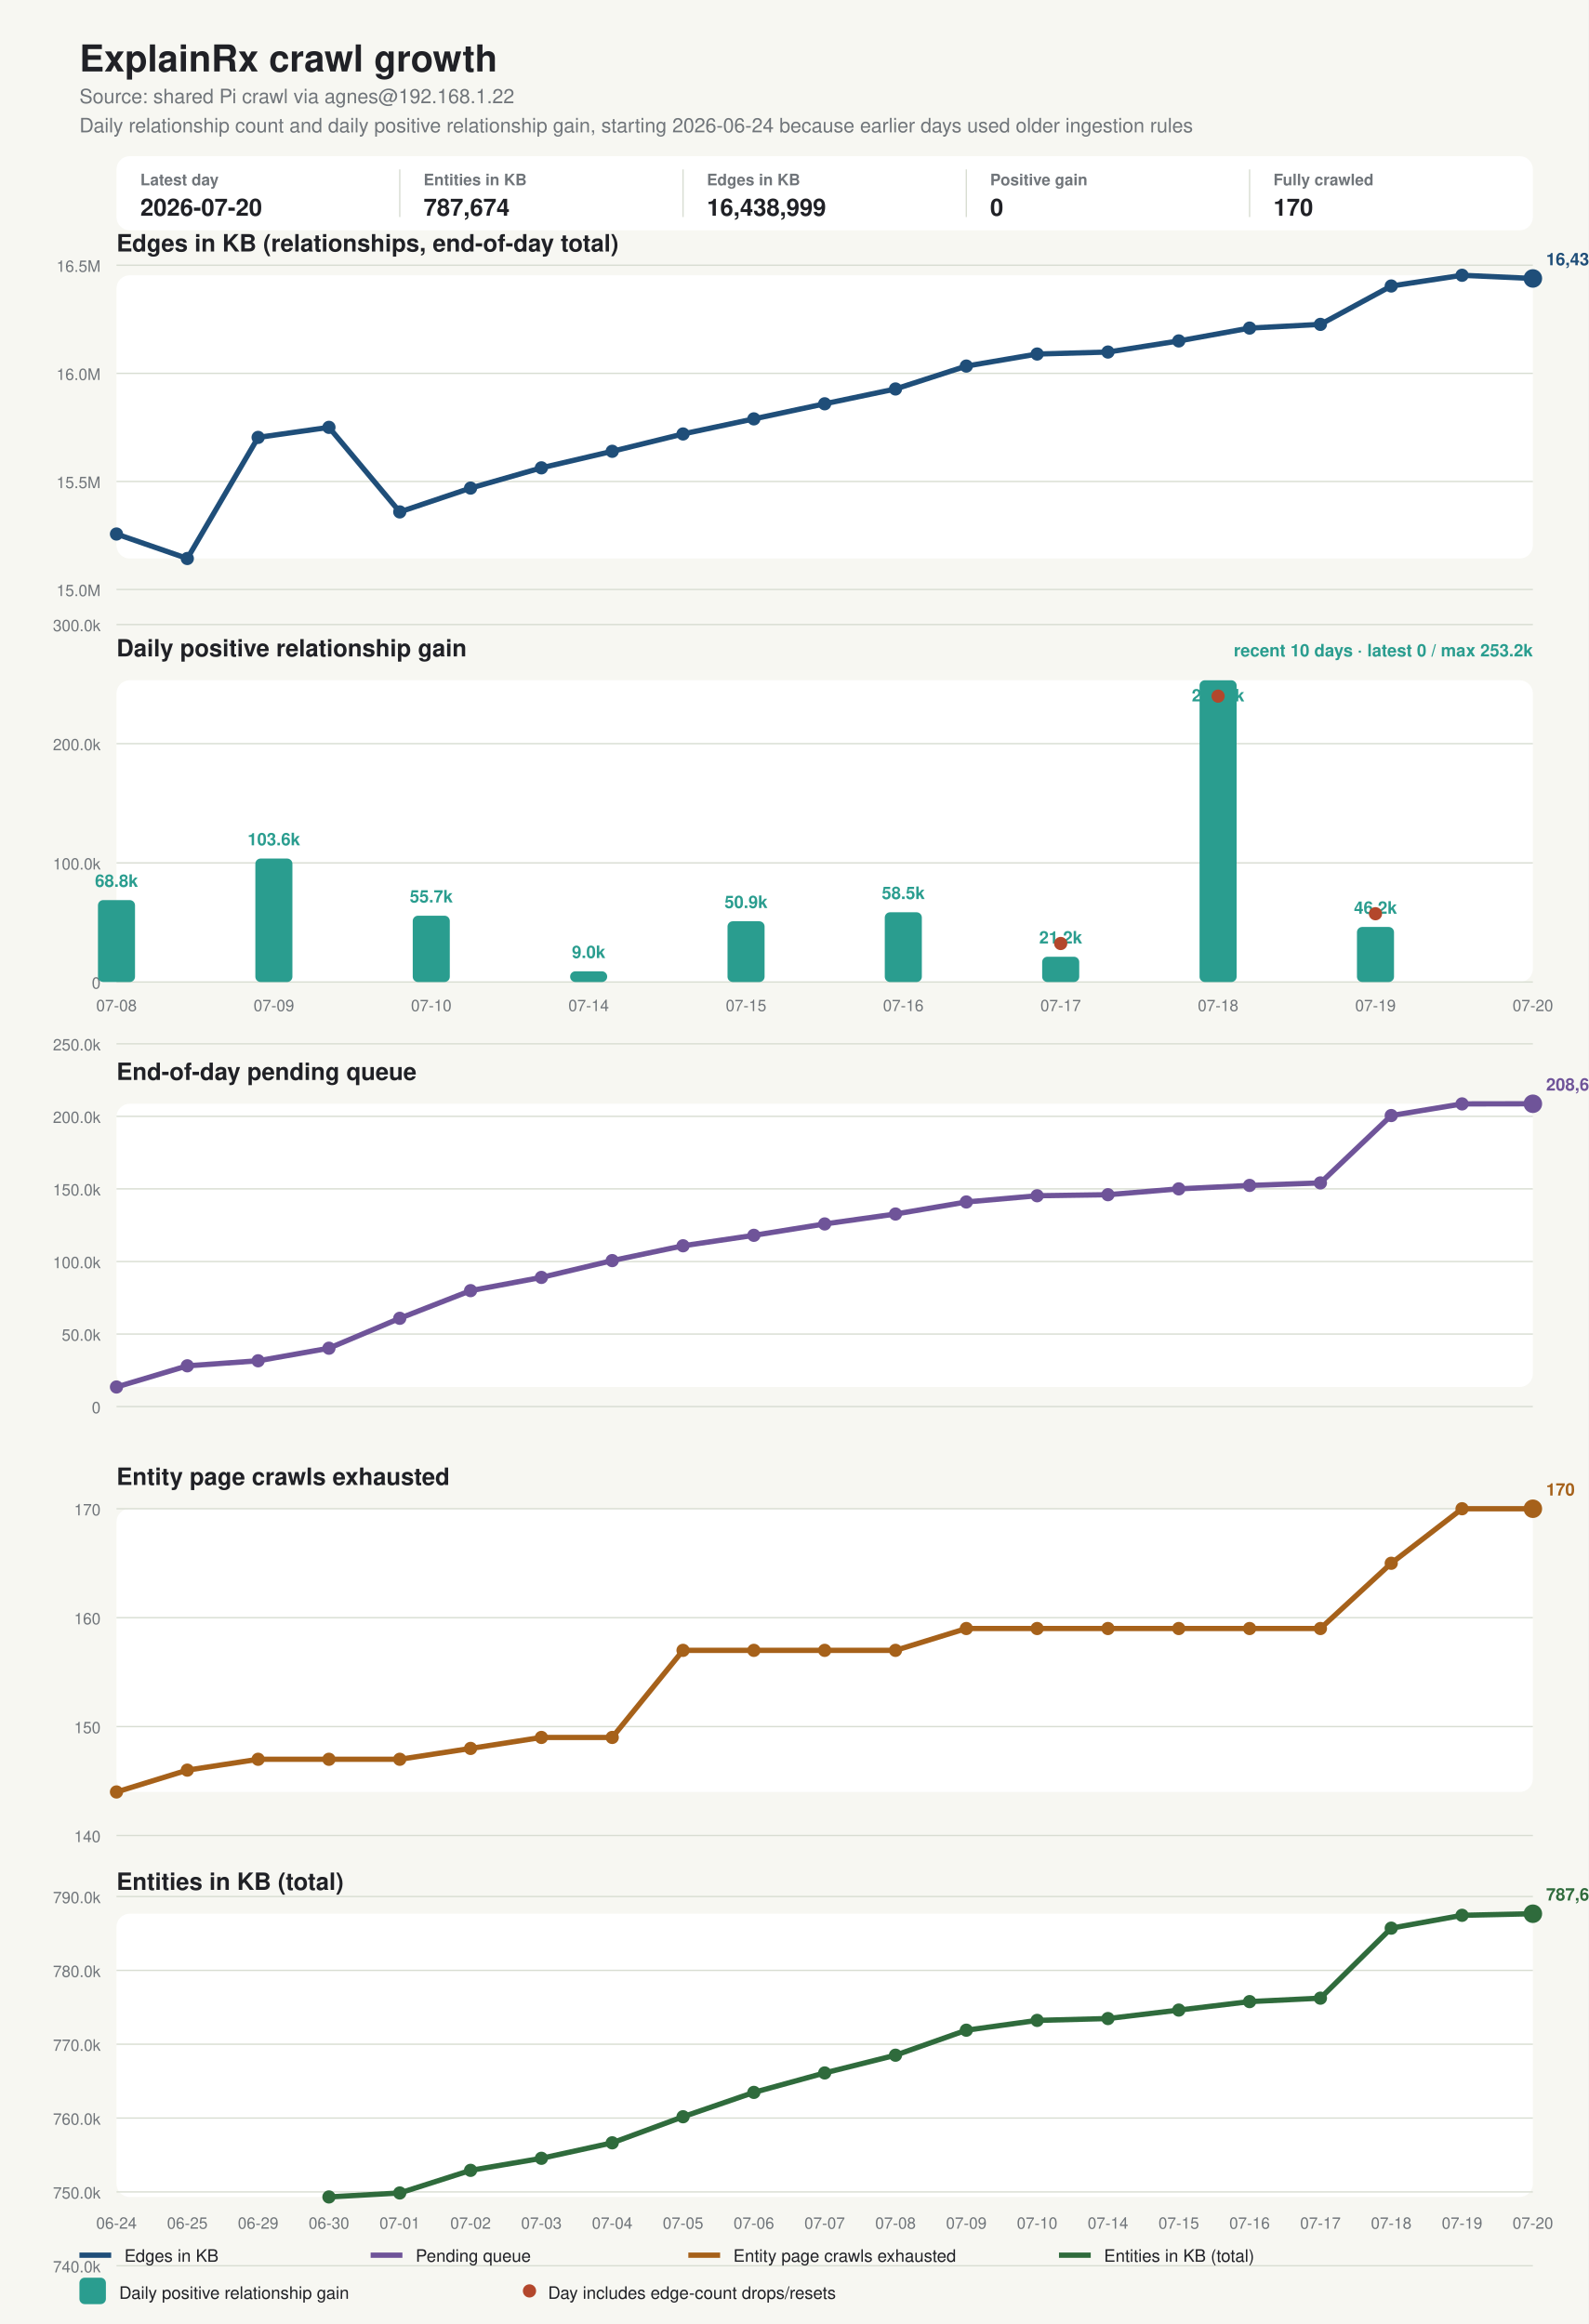
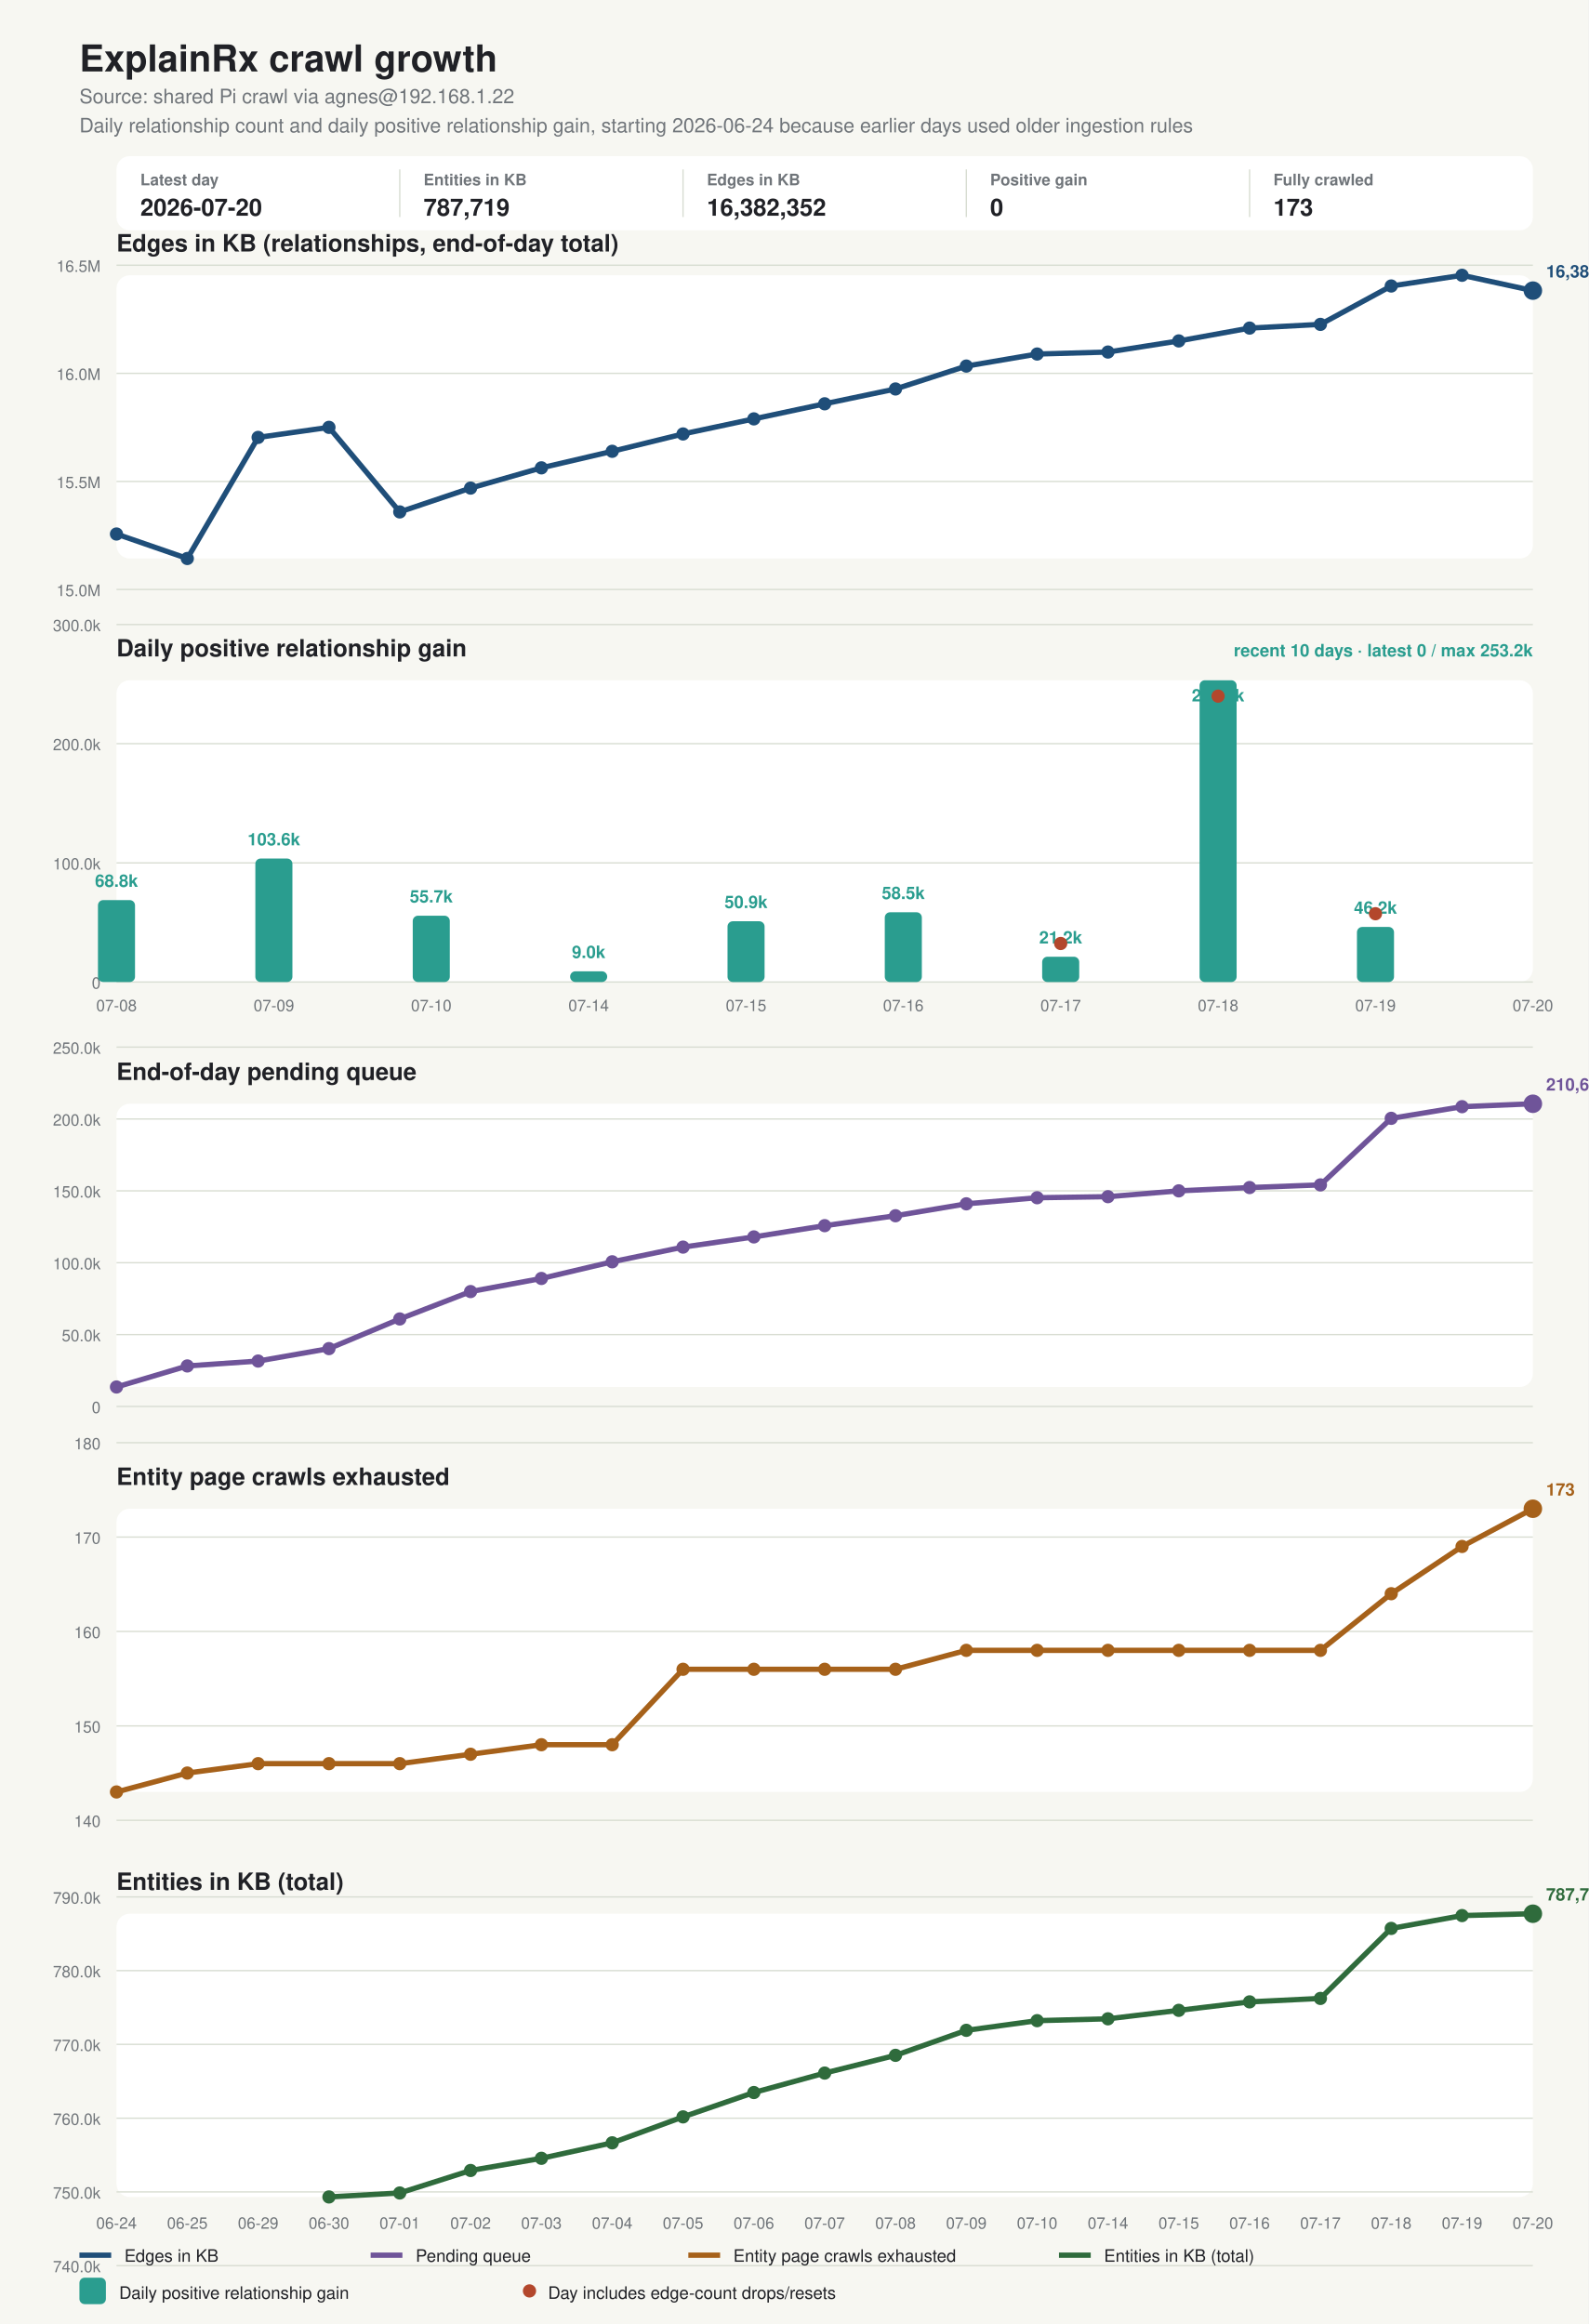
<svg xmlns="http://www.w3.org/2000/svg" width="1200" height="1756" viewBox="0 0 1200 1756">
  <rect width="100%" height="100%" fill="#f7f7f2" />
  <text x="60" y="54" font-family="Helvetica, Arial, sans-serif" font-size="28" font-weight="700" fill="#202126">ExplainRx crawl growth</text>
  <text x="60" y="78" font-family="Helvetica, Arial, sans-serif" font-size="15" fill="#70757a">Source: shared Pi crawl via agnes@192.168.1.22</text>
  <text x="60" y="100" font-family="Helvetica, Arial, sans-serif" font-size="15" fill="#70757a">Daily relationship count and daily positive relationship gain, starting 2026-06-24 because earlier days used older ingestion rules</text>
  <rect x="88" y="118" width="1070" height="56" fill="#ffffff" rx="10" />
  <rect x="88" y="208" width="1070" height="214" fill="#ffffff" rx="10" />
  <rect x="88" y="514" width="1070" height="228" fill="#ffffff" rx="10" />
  <rect x="88" y="834" width="1070" height="214" fill="#ffffff" rx="10" />
  <rect x="88" y="1140" width="1070" height="214" fill="#ffffff" rx="10" />
  <rect x="88" y="1446" width="1070" height="214" fill="#ffffff" rx="10" />
  <text x="88" y="190" font-family="Helvetica, Arial, sans-serif" font-size="18" font-weight="700" fill="#202126">Edges in KB (relationships, end-of-day total)</text>
  <text x="88" y="496" font-family="Helvetica, Arial, sans-serif" font-size="18" font-weight="700" fill="#202126">Daily positive relationship gain</text>
  <text x="1158" y="496" text-anchor="end" font-family="Helvetica, Arial, sans-serif" font-size="13" font-weight="700" fill="#2a9d8f">recent 10 days · latest 0 / max 253.2k</text>
  <text x="88" y="816" font-family="Helvetica, Arial, sans-serif" font-size="18" font-weight="700" fill="#202126">End-of-day pending queue</text>
  <text x="88" y="1122" font-family="Helvetica, Arial, sans-serif" font-size="18" font-weight="700" fill="#202126">Entity page crawls exhausted</text>
  <text x="88" y="1428" font-family="Helvetica, Arial, sans-serif" font-size="18" font-weight="700" fill="#202126">Entities in KB (total)</text>
  <text x="106.0" y="140" font-family="Helvetica, Arial, sans-serif" font-size="12" font-weight="700" fill="#70757a">Latest day</text>
  <text x="106.0" y="163" font-family="Helvetica, Arial, sans-serif" font-size="18" font-weight="700" fill="#202126">2026-07-20</text>
  <line x1="302.0" y1="128" x2="302.0" y2="164" stroke="#d8ddd2" stroke-width="1" />
  <text x="320.0" y="140" font-family="Helvetica, Arial, sans-serif" font-size="12" font-weight="700" fill="#70757a">Entities in KB</text>
-   <text x="320.0" y="163" font-family="Helvetica, Arial, sans-serif" font-size="18" font-weight="700" fill="#202126">787,674</text>
+   <text x="320.0" y="163" font-family="Helvetica, Arial, sans-serif" font-size="18" font-weight="700" fill="#202126">787,719</text>
  <line x1="516.0" y1="128" x2="516.0" y2="164" stroke="#d8ddd2" stroke-width="1" />
  <text x="534.0" y="140" font-family="Helvetica, Arial, sans-serif" font-size="12" font-weight="700" fill="#70757a">Edges in KB</text>
-   <text x="534.0" y="163" font-family="Helvetica, Arial, sans-serif" font-size="18" font-weight="700" fill="#202126">16,438,999</text>
+   <text x="534.0" y="163" font-family="Helvetica, Arial, sans-serif" font-size="18" font-weight="700" fill="#202126">16,382,352</text>
  <line x1="730.0" y1="128" x2="730.0" y2="164" stroke="#d8ddd2" stroke-width="1" />
  <text x="748.0" y="140" font-family="Helvetica, Arial, sans-serif" font-size="12" font-weight="700" fill="#70757a">Positive gain</text>
  <text x="748.0" y="163" font-family="Helvetica, Arial, sans-serif" font-size="18" font-weight="700" fill="#202126">0</text>
  <line x1="944.0" y1="128" x2="944.0" y2="164" stroke="#d8ddd2" stroke-width="1" />
  <text x="962.0" y="140" font-family="Helvetica, Arial, sans-serif" font-size="12" font-weight="700" fill="#70757a">Fully crawled</text>
-   <text x="962.0" y="163" font-family="Helvetica, Arial, sans-serif" font-size="18" font-weight="700" fill="#202126">170</text>
+   <text x="962.0" y="163" font-family="Helvetica, Arial, sans-serif" font-size="18" font-weight="700" fill="#202126">173</text>
  <line x1="88" y1="445.4" x2="1158" y2="445.4" stroke="#d8ddd2" stroke-width="1" />
  <text x="76" y="450.4" text-anchor="end" font-family="Helvetica, Arial, sans-serif" font-size="12" fill="#70757a">15.0M</text>
  <line x1="88" y1="363.8" x2="1158" y2="363.8" stroke="#d8ddd2" stroke-width="1" />
  <text x="76" y="368.8" text-anchor="end" font-family="Helvetica, Arial, sans-serif" font-size="12" fill="#70757a">15.5M</text>
  <line x1="88" y1="282.1" x2="1158" y2="282.1" stroke="#d8ddd2" stroke-width="1" />
  <text x="76" y="287.1" text-anchor="end" font-family="Helvetica, Arial, sans-serif" font-size="12" fill="#70757a">16.0M</text>
  <line x1="88" y1="200.4" x2="1158" y2="200.4" stroke="#d8ddd2" stroke-width="1" />
  <text x="76" y="205.4" text-anchor="end" font-family="Helvetica, Arial, sans-serif" font-size="12" fill="#70757a">16.5M</text>
  <line x1="88" y1="742.0" x2="1158" y2="742.0" stroke="#d8ddd2" stroke-width="1" />
  <text x="76" y="747.0" text-anchor="end" font-family="Helvetica, Arial, sans-serif" font-size="12" fill="#70757a">0</text>
  <line x1="88" y1="652.0" x2="1158" y2="652.0" stroke="#d8ddd2" stroke-width="1" />
  <text x="76" y="657.0" text-anchor="end" font-family="Helvetica, Arial, sans-serif" font-size="12" fill="#70757a">100.0k</text>
  <line x1="88" y1="561.9" x2="1158" y2="561.9" stroke="#d8ddd2" stroke-width="1" />
  <text x="76" y="566.9" text-anchor="end" font-family="Helvetica, Arial, sans-serif" font-size="12" fill="#70757a">200.0k</text>
  <line x1="88" y1="471.9" x2="1158" y2="471.9" stroke="#d8ddd2" stroke-width="1" />
  <text x="76" y="476.9" text-anchor="end" font-family="Helvetica, Arial, sans-serif" font-size="12" fill="#70757a">300.0k</text>
-   <line x1="88" y1="1062.8" x2="1158" y2="1062.8" stroke="#d8ddd2" stroke-width="1" />
-   <text x="76" y="1067.8" text-anchor="end" font-family="Helvetica, Arial, sans-serif" font-size="12" fill="#70757a">0</text>
-   <line x1="88" y1="1008.0" x2="1158" y2="1008.0" stroke="#d8ddd2" stroke-width="1" />
-   <text x="76" y="1013.0" text-anchor="end" font-family="Helvetica, Arial, sans-serif" font-size="12" fill="#70757a">50.0k</text>
-   <line x1="88" y1="953.2" x2="1158" y2="953.2" stroke="#d8ddd2" stroke-width="1" />
-   <text x="76" y="958.2" text-anchor="end" font-family="Helvetica, Arial, sans-serif" font-size="12" fill="#70757a">100.0k</text>
-   <line x1="88" y1="898.3" x2="1158" y2="898.3" stroke="#d8ddd2" stroke-width="1" />
-   <text x="76" y="903.3" text-anchor="end" font-family="Helvetica, Arial, sans-serif" font-size="12" fill="#70757a">150.0k</text>
-   <line x1="88" y1="843.5" x2="1158" y2="843.5" stroke="#d8ddd2" stroke-width="1" />
-   <text x="76" y="848.5" text-anchor="end" font-family="Helvetica, Arial, sans-serif" font-size="12" fill="#70757a">200.0k</text>
-   <line x1="88" y1="788.7" x2="1158" y2="788.7" stroke="#d8ddd2" stroke-width="1" />
-   <text x="76" y="793.7" text-anchor="end" font-family="Helvetica, Arial, sans-serif" font-size="12" fill="#70757a">250.0k</text>
-   <line x1="88" y1="1386.9" x2="1158" y2="1386.9" stroke="#d8ddd2" stroke-width="1" />
-   <text x="76" y="1391.9" text-anchor="end" font-family="Helvetica, Arial, sans-serif" font-size="12" fill="#70757a">140</text>
-   <line x1="88" y1="1304.6" x2="1158" y2="1304.6" stroke="#d8ddd2" stroke-width="1" />
-   <text x="76" y="1309.6" text-anchor="end" font-family="Helvetica, Arial, sans-serif" font-size="12" fill="#70757a">150</text>
-   <line x1="88" y1="1222.3" x2="1158" y2="1222.3" stroke="#d8ddd2" stroke-width="1" />
-   <text x="76" y="1227.3" text-anchor="end" font-family="Helvetica, Arial, sans-serif" font-size="12" fill="#70757a">160</text>
-   <line x1="88" y1="1140.0" x2="1158" y2="1140.0" stroke="#d8ddd2" stroke-width="1" />
-   <text x="76" y="1145.0" text-anchor="end" font-family="Helvetica, Arial, sans-serif" font-size="12" fill="#70757a">170</text>
-   <line x1="88" y1="1712.0" x2="1158" y2="1712.0" stroke="#d8ddd2" stroke-width="1" />
-   <text x="76" y="1717.0" text-anchor="end" font-family="Helvetica, Arial, sans-serif" font-size="12" fill="#70757a">740.0k</text>
+   <line x1="88" y1="1062.7" x2="1158" y2="1062.7" stroke="#d8ddd2" stroke-width="1" />
+   <text x="76" y="1067.7" text-anchor="end" font-family="Helvetica, Arial, sans-serif" font-size="12" fill="#70757a">0</text>
+   <line x1="88" y1="1008.4" x2="1158" y2="1008.4" stroke="#d8ddd2" stroke-width="1" />
+   <text x="76" y="1013.4" text-anchor="end" font-family="Helvetica, Arial, sans-serif" font-size="12" fill="#70757a">50.0k</text>
+   <line x1="88" y1="954.1" x2="1158" y2="954.1" stroke="#d8ddd2" stroke-width="1" />
+   <text x="76" y="959.1" text-anchor="end" font-family="Helvetica, Arial, sans-serif" font-size="12" fill="#70757a">100.0k</text>
+   <line x1="88" y1="899.8" x2="1158" y2="899.8" stroke="#d8ddd2" stroke-width="1" />
+   <text x="76" y="904.8" text-anchor="end" font-family="Helvetica, Arial, sans-serif" font-size="12" fill="#70757a">150.0k</text>
+   <line x1="88" y1="845.5" x2="1158" y2="845.5" stroke="#d8ddd2" stroke-width="1" />
+   <text x="76" y="850.5" text-anchor="end" font-family="Helvetica, Arial, sans-serif" font-size="12" fill="#70757a">200.0k</text>
+   <line x1="88" y1="791.2" x2="1158" y2="791.2" stroke="#d8ddd2" stroke-width="1" />
+   <text x="76" y="796.2" text-anchor="end" font-family="Helvetica, Arial, sans-serif" font-size="12" fill="#70757a">250.0k</text>
+   <line x1="88" y1="1375.4" x2="1158" y2="1375.4" stroke="#d8ddd2" stroke-width="1" />
+   <text x="76" y="1380.4" text-anchor="end" font-family="Helvetica, Arial, sans-serif" font-size="12" fill="#70757a">140</text>
+   <line x1="88" y1="1304.1" x2="1158" y2="1304.1" stroke="#d8ddd2" stroke-width="1" />
+   <text x="76" y="1309.1" text-anchor="end" font-family="Helvetica, Arial, sans-serif" font-size="12" fill="#70757a">150</text>
+   <line x1="88" y1="1232.7" x2="1158" y2="1232.7" stroke="#d8ddd2" stroke-width="1" />
+   <text x="76" y="1237.7" text-anchor="end" font-family="Helvetica, Arial, sans-serif" font-size="12" fill="#70757a">160</text>
+   <line x1="88" y1="1161.4" x2="1158" y2="1161.4" stroke="#d8ddd2" stroke-width="1" />
+   <text x="76" y="1166.4" text-anchor="end" font-family="Helvetica, Arial, sans-serif" font-size="12" fill="#70757a">170</text>
+   <line x1="88" y1="1090.1" x2="1158" y2="1090.1" stroke="#d8ddd2" stroke-width="1" />
+   <text x="76" y="1095.1" text-anchor="end" font-family="Helvetica, Arial, sans-serif" font-size="12" fill="#70757a">180</text>
+   <line x1="88" y1="1711.9" x2="1158" y2="1711.9" stroke="#d8ddd2" stroke-width="1" />
+   <text x="76" y="1716.9" text-anchor="end" font-family="Helvetica, Arial, sans-serif" font-size="12" fill="#70757a">740.0k</text>
  <line x1="88" y1="1656.2" x2="1158" y2="1656.2" stroke="#d8ddd2" stroke-width="1" />
  <text x="76" y="1661.2" text-anchor="end" font-family="Helvetica, Arial, sans-serif" font-size="12" fill="#70757a">750.0k</text>
-   <line x1="88" y1="1600.4" x2="1158" y2="1600.4" stroke="#d8ddd2" stroke-width="1" />
-   <text x="76" y="1605.4" text-anchor="end" font-family="Helvetica, Arial, sans-serif" font-size="12" fill="#70757a">760.0k</text>
-   <line x1="88" y1="1544.6" x2="1158" y2="1544.6" stroke="#d8ddd2" stroke-width="1" />
-   <text x="76" y="1549.6" text-anchor="end" font-family="Helvetica, Arial, sans-serif" font-size="12" fill="#70757a">770.0k</text>
-   <line x1="88" y1="1488.8" x2="1158" y2="1488.8" stroke="#d8ddd2" stroke-width="1" />
-   <text x="76" y="1493.8" text-anchor="end" font-family="Helvetica, Arial, sans-serif" font-size="12" fill="#70757a">780.0k</text>
-   <line x1="88" y1="1433.0" x2="1158" y2="1433.0" stroke="#d8ddd2" stroke-width="1" />
-   <text x="76" y="1438.0" text-anchor="end" font-family="Helvetica, Arial, sans-serif" font-size="12" fill="#70757a">790.0k</text>
-   <path d="M 88.0 403.5 L 141.5 422.0 L 195.0 330.5 L 248.5 322.9 L 302.0 386.8 L 355.5 368.8 L 409.0 353.5 L 462.5 341.0 L 516.0 327.9 L 569.5 316.5 L 623.0 305.1 L 676.5 293.9 L 730.0 276.6 L 783.5 267.5 L 837.0 266.0 L 890.5 257.6 L 944.0 247.9 L 997.5 245.1 L 1051.0 216.1 L 1104.5 208.0 L 1158.0 210.4" fill="none" stroke="#1f4e79" stroke-width="4" stroke-linecap="round" stroke-linejoin="round" />
+   <line x1="88" y1="1600.5" x2="1158" y2="1600.5" stroke="#d8ddd2" stroke-width="1" />
+   <text x="76" y="1605.5" text-anchor="end" font-family="Helvetica, Arial, sans-serif" font-size="12" fill="#70757a">760.0k</text>
+   <line x1="88" y1="1544.7" x2="1158" y2="1544.7" stroke="#d8ddd2" stroke-width="1" />
+   <text x="76" y="1549.7" text-anchor="end" font-family="Helvetica, Arial, sans-serif" font-size="12" fill="#70757a">770.0k</text>
+   <line x1="88" y1="1489.0" x2="1158" y2="1489.0" stroke="#d8ddd2" stroke-width="1" />
+   <text x="76" y="1494.0" text-anchor="end" font-family="Helvetica, Arial, sans-serif" font-size="12" fill="#70757a">780.0k</text>
+   <line x1="88" y1="1433.3" x2="1158" y2="1433.3" stroke="#d8ddd2" stroke-width="1" />
+   <text x="76" y="1438.3" text-anchor="end" font-family="Helvetica, Arial, sans-serif" font-size="12" fill="#70757a">790.0k</text>
+   <path d="M 88.0 403.5 L 141.5 422.0 L 195.0 330.5 L 248.5 322.9 L 302.0 386.8 L 355.5 368.8 L 409.0 353.5 L 462.5 341.0 L 516.0 327.9 L 569.5 316.5 L 623.0 305.1 L 676.5 293.9 L 730.0 276.6 L 783.5 267.5 L 837.0 266.0 L 890.5 257.6 L 944.0 247.9 L 997.5 245.1 L 1051.0 216.1 L 1104.5 208.0 L 1158.0 219.6" fill="none" stroke="#1f4e79" stroke-width="4" stroke-linecap="round" stroke-linejoin="round" />
  <circle cx="88.0" cy="403.5" r="5" fill="#1f4e79" />
  <circle cx="141.5" cy="422.0" r="5" fill="#1f4e79" />
  <circle cx="195.0" cy="330.5" r="5" fill="#1f4e79" />
  <circle cx="248.5" cy="322.9" r="5" fill="#1f4e79" />
  <circle cx="302.0" cy="386.8" r="5" fill="#1f4e79" />
  <circle cx="355.5" cy="368.8" r="5" fill="#1f4e79" />
  <circle cx="409.0" cy="353.5" r="5" fill="#1f4e79" />
  <circle cx="462.5" cy="341.0" r="5" fill="#1f4e79" />
  <circle cx="516.0" cy="327.9" r="5" fill="#1f4e79" />
  <circle cx="569.5" cy="316.5" r="5" fill="#1f4e79" />
  <circle cx="623.0" cy="305.1" r="5" fill="#1f4e79" />
  <circle cx="676.5" cy="293.9" r="5" fill="#1f4e79" />
  <circle cx="730.0" cy="276.6" r="5" fill="#1f4e79" />
  <circle cx="783.5" cy="267.5" r="5" fill="#1f4e79" />
  <circle cx="837.0" cy="266.0" r="5" fill="#1f4e79" />
  <circle cx="890.5" cy="257.6" r="5" fill="#1f4e79" />
  <circle cx="944.0" cy="247.9" r="5" fill="#1f4e79" />
  <circle cx="997.5" cy="245.1" r="5" fill="#1f4e79" />
  <circle cx="1051.0" cy="216.1" r="5" fill="#1f4e79" />
  <circle cx="1104.5" cy="208.0" r="5" fill="#1f4e79" />
-   <circle cx="1158.0" cy="210.4" r="7" fill="#1f4e79" />
-   <text x="1168.0" y="200.4" font-family="Helvetica, Arial, sans-serif" font-size="13" font-weight="700" fill="#1f4e79">16,438,999</text>
+   <circle cx="1158.0" cy="219.6" r="7" fill="#1f4e79" />
+   <text x="1168.0" y="209.6" font-family="Helvetica, Arial, sans-serif" font-size="13" font-weight="700" fill="#1f4e79">16,382,352</text>
  <rect x="74.0" y="680.1" width="28" height="61.9" rx="4" fill="#2a9d8f" stroke="none" stroke-width="0" />
  <text x="88.0" y="670.1" text-anchor="middle" font-family="Helvetica, Arial, sans-serif" font-size="13" font-weight="700" fill="#2a9d8f">68.8k</text>
  <rect x="192.9" y="648.7" width="28" height="93.3" rx="4" fill="#2a9d8f" stroke="none" stroke-width="0" />
  <text x="206.9" y="638.7" text-anchor="middle" font-family="Helvetica, Arial, sans-serif" font-size="13" font-weight="700" fill="#2a9d8f">103.6k</text>
  <rect x="311.8" y="691.9" width="28" height="50.1" rx="4" fill="#2a9d8f" stroke="none" stroke-width="0" />
  <text x="325.8" y="681.9" text-anchor="middle" font-family="Helvetica, Arial, sans-serif" font-size="13" font-weight="700" fill="#2a9d8f">55.7k</text>
  <rect x="430.7" y="733.9" width="28" height="8.1" rx="4" fill="#2a9d8f" stroke="none" stroke-width="0" />
  <text x="444.7" y="723.9" text-anchor="middle" font-family="Helvetica, Arial, sans-serif" font-size="13" font-weight="700" fill="#2a9d8f">9.0k</text>
  <rect x="549.6" y="696.1" width="28" height="45.9" rx="4" fill="#2a9d8f" stroke="none" stroke-width="0" />
  <text x="563.6" y="686.1" text-anchor="middle" font-family="Helvetica, Arial, sans-serif" font-size="13" font-weight="700" fill="#2a9d8f">50.9k</text>
  <rect x="668.4" y="689.3" width="28" height="52.7" rx="4" fill="#2a9d8f" stroke="none" stroke-width="0" />
  <text x="682.4" y="679.3" text-anchor="middle" font-family="Helvetica, Arial, sans-serif" font-size="13" font-weight="700" fill="#2a9d8f">58.5k</text>
  <rect x="787.3" y="722.9" width="28" height="19.1" rx="4" fill="#2a9d8f" stroke="none" stroke-width="0" />
  <text x="801.3" y="712.9" text-anchor="middle" font-family="Helvetica, Arial, sans-serif" font-size="13" font-weight="700" fill="#2a9d8f">21.2k</text>
  <circle cx="801.3" cy="712.9" r="5" fill="#b3472c" />
  <rect x="906.2" y="514.0" width="28" height="228.0" rx="4" fill="#2a9d8f" stroke="none" stroke-width="0" />
  <text x="920.2" y="530.0" text-anchor="middle" font-family="Helvetica, Arial, sans-serif" font-size="13" font-weight="700" fill="#2a9d8f">253.2k</text>
  <circle cx="920.2" cy="526.0" r="5" fill="#b3472c" />
  <rect x="1025.1" y="700.4" width="28" height="41.6" rx="4" fill="#2a9d8f" stroke="none" stroke-width="0" />
  <text x="1039.1" y="690.4" text-anchor="middle" font-family="Helvetica, Arial, sans-serif" font-size="13" font-weight="700" fill="#2a9d8f">46.2k</text>
  <circle cx="1039.1" cy="690.4" r="5" fill="#b3472c" />
  <rect x="1144.0" y="742.0" width="28" height="0.0" rx="4" fill="#2a9d8f" stroke="#1f6f66" stroke-width="2" />
  <text x="88.0" y="764" text-anchor="middle" font-family="Helvetica, Arial, sans-serif" font-size="12" fill="#70757a">07-08</text>
  <text x="206.9" y="764" text-anchor="middle" font-family="Helvetica, Arial, sans-serif" font-size="12" fill="#70757a">07-09</text>
  <text x="325.8" y="764" text-anchor="middle" font-family="Helvetica, Arial, sans-serif" font-size="12" fill="#70757a">07-10</text>
  <text x="444.7" y="764" text-anchor="middle" font-family="Helvetica, Arial, sans-serif" font-size="12" fill="#70757a">07-14</text>
  <text x="563.6" y="764" text-anchor="middle" font-family="Helvetica, Arial, sans-serif" font-size="12" fill="#70757a">07-15</text>
  <text x="682.4" y="764" text-anchor="middle" font-family="Helvetica, Arial, sans-serif" font-size="12" fill="#70757a">07-16</text>
  <text x="801.3" y="764" text-anchor="middle" font-family="Helvetica, Arial, sans-serif" font-size="12" fill="#70757a">07-17</text>
  <text x="920.2" y="764" text-anchor="middle" font-family="Helvetica, Arial, sans-serif" font-size="12" fill="#70757a">07-18</text>
  <text x="1039.1" y="764" text-anchor="middle" font-family="Helvetica, Arial, sans-serif" font-size="12" fill="#70757a">07-19</text>
  <text x="1158.0" y="764" text-anchor="middle" font-family="Helvetica, Arial, sans-serif" font-size="12" fill="#70757a">07-20</text>
-   <path d="M 88.0 1048.0 L 141.5 1032.0 L 195.0 1028.2 L 248.5 1018.7 L 302.0 996.1 L 355.5 975.2 L 409.0 965.2 L 462.5 952.5 L 516.0 941.3 L 569.5 933.4 L 623.0 924.8 L 676.5 917.3 L 730.0 908.2 L 783.5 903.5 L 837.0 902.7 L 890.5 898.3 L 944.0 895.7 L 997.5 893.8 L 1051.0 842.9 L 1104.5 834.1 L 1158.0 834.0" fill="none" stroke="#6f5499" stroke-width="4" stroke-linecap="round" stroke-linejoin="round" />
+   <path d="M 88.0 1048.0 L 141.5 1032.1 L 195.0 1028.4 L 248.5 1019.0 L 302.0 996.6 L 355.5 975.9 L 409.0 966.0 L 462.5 953.4 L 516.0 942.3 L 569.5 934.6 L 623.0 926.1 L 676.5 918.6 L 730.0 909.6 L 783.5 905.0 L 837.0 904.2 L 890.5 899.8 L 944.0 897.3 L 997.5 895.3 L 1051.0 845.0 L 1104.5 836.2 L 1158.0 834.0" fill="none" stroke="#6f5499" stroke-width="4" stroke-linecap="round" stroke-linejoin="round" />
  <circle cx="88.0" cy="1048.0" r="5" fill="#6f5499" />
-   <circle cx="141.5" cy="1032.0" r="5" fill="#6f5499" />
-   <circle cx="195.0" cy="1028.2" r="5" fill="#6f5499" />
-   <circle cx="248.5" cy="1018.7" r="5" fill="#6f5499" />
-   <circle cx="302.0" cy="996.1" r="5" fill="#6f5499" />
-   <circle cx="355.5" cy="975.2" r="5" fill="#6f5499" />
-   <circle cx="409.0" cy="965.2" r="5" fill="#6f5499" />
-   <circle cx="462.5" cy="952.5" r="5" fill="#6f5499" />
-   <circle cx="516.0" cy="941.3" r="5" fill="#6f5499" />
-   <circle cx="569.5" cy="933.4" r="5" fill="#6f5499" />
-   <circle cx="623.0" cy="924.8" r="5" fill="#6f5499" />
-   <circle cx="676.5" cy="917.3" r="5" fill="#6f5499" />
-   <circle cx="730.0" cy="908.2" r="5" fill="#6f5499" />
-   <circle cx="783.5" cy="903.5" r="5" fill="#6f5499" />
-   <circle cx="837.0" cy="902.7" r="5" fill="#6f5499" />
-   <circle cx="890.5" cy="898.3" r="5" fill="#6f5499" />
-   <circle cx="944.0" cy="895.7" r="5" fill="#6f5499" />
-   <circle cx="997.5" cy="893.8" r="5" fill="#6f5499" />
-   <circle cx="1051.0" cy="842.9" r="5" fill="#6f5499" />
-   <circle cx="1104.5" cy="834.1" r="5" fill="#6f5499" />
+   <circle cx="141.5" cy="1032.1" r="5" fill="#6f5499" />
+   <circle cx="195.0" cy="1028.4" r="5" fill="#6f5499" />
+   <circle cx="248.5" cy="1019.0" r="5" fill="#6f5499" />
+   <circle cx="302.0" cy="996.6" r="5" fill="#6f5499" />
+   <circle cx="355.5" cy="975.9" r="5" fill="#6f5499" />
+   <circle cx="409.0" cy="966.0" r="5" fill="#6f5499" />
+   <circle cx="462.5" cy="953.4" r="5" fill="#6f5499" />
+   <circle cx="516.0" cy="942.3" r="5" fill="#6f5499" />
+   <circle cx="569.5" cy="934.6" r="5" fill="#6f5499" />
+   <circle cx="623.0" cy="926.1" r="5" fill="#6f5499" />
+   <circle cx="676.5" cy="918.6" r="5" fill="#6f5499" />
+   <circle cx="730.0" cy="909.6" r="5" fill="#6f5499" />
+   <circle cx="783.5" cy="905.0" r="5" fill="#6f5499" />
+   <circle cx="837.0" cy="904.2" r="5" fill="#6f5499" />
+   <circle cx="890.5" cy="899.8" r="5" fill="#6f5499" />
+   <circle cx="944.0" cy="897.3" r="5" fill="#6f5499" />
+   <circle cx="997.5" cy="895.3" r="5" fill="#6f5499" />
+   <circle cx="1051.0" cy="845.0" r="5" fill="#6f5499" />
+   <circle cx="1104.5" cy="836.2" r="5" fill="#6f5499" />
  <circle cx="1158.0" cy="834.0" r="7" fill="#6f5499" />
-   <text x="1168.0" y="824.0" font-family="Helvetica, Arial, sans-serif" font-size="13" font-weight="700" fill="#6f5499">208,664</text>
-   <path d="M 88.0 1354.0 L 141.5 1337.5 L 195.0 1329.3 L 248.5 1329.3 L 302.0 1329.3 L 355.5 1321.1 L 409.0 1312.8 L 462.5 1312.8 L 516.0 1247.0 L 569.5 1247.0 L 623.0 1247.0 L 676.5 1247.0 L 730.0 1230.5 L 783.5 1230.5 L 837.0 1230.5 L 890.5 1230.5 L 944.0 1230.5 L 997.5 1230.5 L 1051.0 1181.2 L 1104.5 1140.0 L 1158.0 1140.0" fill="none" stroke="#a6611a" stroke-width="4" stroke-linecap="round" stroke-linejoin="round" />
+   <text x="1168.0" y="824.0" font-family="Helvetica, Arial, sans-serif" font-size="13" font-weight="700" fill="#6f5499">210,619</text>
+   <path d="M 88.0 1354.0 L 141.5 1339.7 L 195.0 1332.6 L 248.5 1332.6 L 302.0 1332.6 L 355.5 1325.5 L 409.0 1318.3 L 462.5 1318.3 L 516.0 1261.3 L 569.5 1261.3 L 623.0 1261.3 L 676.5 1261.3 L 730.0 1247.0 L 783.5 1247.0 L 837.0 1247.0 L 890.5 1247.0 L 944.0 1247.0 L 997.5 1247.0 L 1051.0 1204.2 L 1104.5 1168.5 L 1158.0 1140.0" fill="none" stroke="#a6611a" stroke-width="4" stroke-linecap="round" stroke-linejoin="round" />
  <circle cx="88.0" cy="1354.0" r="5" fill="#a6611a" />
-   <circle cx="141.5" cy="1337.5" r="5" fill="#a6611a" />
-   <circle cx="195.0" cy="1329.3" r="5" fill="#a6611a" />
-   <circle cx="248.5" cy="1329.3" r="5" fill="#a6611a" />
-   <circle cx="302.0" cy="1329.3" r="5" fill="#a6611a" />
-   <circle cx="355.5" cy="1321.1" r="5" fill="#a6611a" />
-   <circle cx="409.0" cy="1312.8" r="5" fill="#a6611a" />
-   <circle cx="462.5" cy="1312.8" r="5" fill="#a6611a" />
-   <circle cx="516.0" cy="1247.0" r="5" fill="#a6611a" />
-   <circle cx="569.5" cy="1247.0" r="5" fill="#a6611a" />
-   <circle cx="623.0" cy="1247.0" r="5" fill="#a6611a" />
-   <circle cx="676.5" cy="1247.0" r="5" fill="#a6611a" />
-   <circle cx="730.0" cy="1230.5" r="5" fill="#a6611a" />
-   <circle cx="783.5" cy="1230.5" r="5" fill="#a6611a" />
-   <circle cx="837.0" cy="1230.5" r="5" fill="#a6611a" />
-   <circle cx="890.5" cy="1230.5" r="5" fill="#a6611a" />
-   <circle cx="944.0" cy="1230.5" r="5" fill="#a6611a" />
-   <circle cx="997.5" cy="1230.5" r="5" fill="#a6611a" />
-   <circle cx="1051.0" cy="1181.2" r="5" fill="#a6611a" />
-   <circle cx="1104.5" cy="1140.0" r="5" fill="#a6611a" />
+   <circle cx="141.5" cy="1339.7" r="5" fill="#a6611a" />
+   <circle cx="195.0" cy="1332.6" r="5" fill="#a6611a" />
+   <circle cx="248.5" cy="1332.6" r="5" fill="#a6611a" />
+   <circle cx="302.0" cy="1332.6" r="5" fill="#a6611a" />
+   <circle cx="355.5" cy="1325.5" r="5" fill="#a6611a" />
+   <circle cx="409.0" cy="1318.3" r="5" fill="#a6611a" />
+   <circle cx="462.5" cy="1318.3" r="5" fill="#a6611a" />
+   <circle cx="516.0" cy="1261.3" r="5" fill="#a6611a" />
+   <circle cx="569.5" cy="1261.3" r="5" fill="#a6611a" />
+   <circle cx="623.0" cy="1261.3" r="5" fill="#a6611a" />
+   <circle cx="676.5" cy="1261.3" r="5" fill="#a6611a" />
+   <circle cx="730.0" cy="1247.0" r="5" fill="#a6611a" />
+   <circle cx="783.5" cy="1247.0" r="5" fill="#a6611a" />
+   <circle cx="837.0" cy="1247.0" r="5" fill="#a6611a" />
+   <circle cx="890.5" cy="1247.0" r="5" fill="#a6611a" />
+   <circle cx="944.0" cy="1247.0" r="5" fill="#a6611a" />
+   <circle cx="997.5" cy="1247.0" r="5" fill="#a6611a" />
+   <circle cx="1051.0" cy="1204.2" r="5" fill="#a6611a" />
+   <circle cx="1104.5" cy="1168.5" r="5" fill="#a6611a" />
  <circle cx="1158.0" cy="1140.0" r="7" fill="#a6611a" />
-   <text x="1168.0" y="1130.0" font-family="Helvetica, Arial, sans-serif" font-size="13" font-weight="700" fill="#a6611a">170</text>
-   <path d="M 248.5 1660.0 L 302.0 1657.0 L 355.5 1639.9 L 409.0 1630.8 L 462.5 1619.1 L 516.0 1599.4 L 569.5 1581.0 L 623.0 1566.3 L 676.5 1552.9 L 730.0 1534.0 L 783.5 1526.6 L 837.0 1525.2 L 890.5 1518.8 L 944.0 1512.4 L 997.5 1509.8 L 1051.0 1456.9 L 1104.5 1447.2 L 1158.0 1446.0" fill="none" stroke="#2f6b3c" stroke-width="4" stroke-linecap="round" stroke-linejoin="round" />
+   <text x="1168.0" y="1130.0" font-family="Helvetica, Arial, sans-serif" font-size="13" font-weight="700" fill="#a6611a">173</text>
+   <path d="M 248.5 1660.0 L 302.0 1657.0 L 355.5 1640.0 L 409.0 1630.8 L 462.5 1619.1 L 516.0 1599.5 L 569.5 1581.1 L 623.0 1566.4 L 676.5 1553.0 L 730.0 1534.1 L 783.5 1526.8 L 837.0 1525.4 L 890.5 1519.0 L 944.0 1512.6 L 997.5 1510.0 L 1051.0 1457.1 L 1104.5 1447.4 L 1158.0 1446.0" fill="none" stroke="#2f6b3c" stroke-width="4" stroke-linecap="round" stroke-linejoin="round" />
  <circle cx="248.5" cy="1660.0" r="5" fill="#2f6b3c" />
  <circle cx="302.0" cy="1657.0" r="5" fill="#2f6b3c" />
-   <circle cx="355.5" cy="1639.9" r="5" fill="#2f6b3c" />
+   <circle cx="355.5" cy="1640.0" r="5" fill="#2f6b3c" />
  <circle cx="409.0" cy="1630.8" r="5" fill="#2f6b3c" />
  <circle cx="462.5" cy="1619.1" r="5" fill="#2f6b3c" />
-   <circle cx="516.0" cy="1599.4" r="5" fill="#2f6b3c" />
-   <circle cx="569.5" cy="1581.0" r="5" fill="#2f6b3c" />
-   <circle cx="623.0" cy="1566.3" r="5" fill="#2f6b3c" />
-   <circle cx="676.5" cy="1552.9" r="5" fill="#2f6b3c" />
-   <circle cx="730.0" cy="1534.0" r="5" fill="#2f6b3c" />
-   <circle cx="783.5" cy="1526.6" r="5" fill="#2f6b3c" />
-   <circle cx="837.0" cy="1525.2" r="5" fill="#2f6b3c" />
-   <circle cx="890.5" cy="1518.8" r="5" fill="#2f6b3c" />
-   <circle cx="944.0" cy="1512.4" r="5" fill="#2f6b3c" />
-   <circle cx="997.5" cy="1509.8" r="5" fill="#2f6b3c" />
-   <circle cx="1051.0" cy="1456.9" r="5" fill="#2f6b3c" />
-   <circle cx="1104.5" cy="1447.2" r="5" fill="#2f6b3c" />
+   <circle cx="516.0" cy="1599.5" r="5" fill="#2f6b3c" />
+   <circle cx="569.5" cy="1581.1" r="5" fill="#2f6b3c" />
+   <circle cx="623.0" cy="1566.4" r="5" fill="#2f6b3c" />
+   <circle cx="676.5" cy="1553.0" r="5" fill="#2f6b3c" />
+   <circle cx="730.0" cy="1534.1" r="5" fill="#2f6b3c" />
+   <circle cx="783.5" cy="1526.8" r="5" fill="#2f6b3c" />
+   <circle cx="837.0" cy="1525.4" r="5" fill="#2f6b3c" />
+   <circle cx="890.5" cy="1519.0" r="5" fill="#2f6b3c" />
+   <circle cx="944.0" cy="1512.6" r="5" fill="#2f6b3c" />
+   <circle cx="997.5" cy="1510.0" r="5" fill="#2f6b3c" />
+   <circle cx="1051.0" cy="1457.1" r="5" fill="#2f6b3c" />
+   <circle cx="1104.5" cy="1447.4" r="5" fill="#2f6b3c" />
  <circle cx="1158.0" cy="1446.0" r="7" fill="#2f6b3c" />
-   <text x="1168.0" y="1436.0" font-family="Helvetica, Arial, sans-serif" font-size="13" font-weight="700" fill="#2f6b3c">787,674</text>
+   <text x="1168.0" y="1436.0" font-family="Helvetica, Arial, sans-serif" font-size="13" font-weight="700" fill="#2f6b3c">787,719</text>
  <text x="88.0" y="1684" text-anchor="middle" font-family="Helvetica, Arial, sans-serif" font-size="12" fill="#70757a">06-24</text>
  <text x="141.5" y="1684" text-anchor="middle" font-family="Helvetica, Arial, sans-serif" font-size="12" fill="#70757a">06-25</text>
  <text x="195.0" y="1684" text-anchor="middle" font-family="Helvetica, Arial, sans-serif" font-size="12" fill="#70757a">06-29</text>
  <text x="248.5" y="1684" text-anchor="middle" font-family="Helvetica, Arial, sans-serif" font-size="12" fill="#70757a">06-30</text>
  <text x="302.0" y="1684" text-anchor="middle" font-family="Helvetica, Arial, sans-serif" font-size="12" fill="#70757a">07-01</text>
  <text x="355.5" y="1684" text-anchor="middle" font-family="Helvetica, Arial, sans-serif" font-size="12" fill="#70757a">07-02</text>
  <text x="409.0" y="1684" text-anchor="middle" font-family="Helvetica, Arial, sans-serif" font-size="12" fill="#70757a">07-03</text>
  <text x="462.5" y="1684" text-anchor="middle" font-family="Helvetica, Arial, sans-serif" font-size="12" fill="#70757a">07-04</text>
  <text x="516.0" y="1684" text-anchor="middle" font-family="Helvetica, Arial, sans-serif" font-size="12" fill="#70757a">07-05</text>
  <text x="569.5" y="1684" text-anchor="middle" font-family="Helvetica, Arial, sans-serif" font-size="12" fill="#70757a">07-06</text>
  <text x="623.0" y="1684" text-anchor="middle" font-family="Helvetica, Arial, sans-serif" font-size="12" fill="#70757a">07-07</text>
  <text x="676.5" y="1684" text-anchor="middle" font-family="Helvetica, Arial, sans-serif" font-size="12" fill="#70757a">07-08</text>
  <text x="730.0" y="1684" text-anchor="middle" font-family="Helvetica, Arial, sans-serif" font-size="12" fill="#70757a">07-09</text>
  <text x="783.5" y="1684" text-anchor="middle" font-family="Helvetica, Arial, sans-serif" font-size="12" fill="#70757a">07-10</text>
  <text x="837.0" y="1684" text-anchor="middle" font-family="Helvetica, Arial, sans-serif" font-size="12" fill="#70757a">07-14</text>
  <text x="890.5" y="1684" text-anchor="middle" font-family="Helvetica, Arial, sans-serif" font-size="12" fill="#70757a">07-15</text>
  <text x="944.0" y="1684" text-anchor="middle" font-family="Helvetica, Arial, sans-serif" font-size="12" fill="#70757a">07-16</text>
  <text x="997.5" y="1684" text-anchor="middle" font-family="Helvetica, Arial, sans-serif" font-size="12" fill="#70757a">07-17</text>
  <text x="1051.0" y="1684" text-anchor="middle" font-family="Helvetica, Arial, sans-serif" font-size="12" fill="#70757a">07-18</text>
  <text x="1104.5" y="1684" text-anchor="middle" font-family="Helvetica, Arial, sans-serif" font-size="12" fill="#70757a">07-19</text>
  <text x="1158.0" y="1684" text-anchor="middle" font-family="Helvetica, Arial, sans-serif" font-size="12" fill="#70757a">07-20</text>
  <line x1="60" y1="1704" x2="84" y2="1704" stroke="#1f4e79" stroke-width="4" />
  <text x="94" y="1709" font-family="Helvetica, Arial, sans-serif" font-size="13" fill="#202126">Edges in KB</text>
  <line x1="280" y1="1704" x2="304" y2="1704" stroke="#6f5499" stroke-width="4" />
  <text x="314" y="1709" font-family="Helvetica, Arial, sans-serif" font-size="13" fill="#202126">Pending queue</text>
  <line x1="520" y1="1704" x2="544" y2="1704" stroke="#a6611a" stroke-width="4" />
  <text x="554" y="1709" font-family="Helvetica, Arial, sans-serif" font-size="13" fill="#202126">Entity page crawls exhausted</text>
  <line x1="800" y1="1704" x2="824" y2="1704" stroke="#2f6b3c" stroke-width="4" />
  <text x="834" y="1709" font-family="Helvetica, Arial, sans-serif" font-size="13" fill="#202126">Entities in KB (total)</text>
  <rect x="60" y="1721" width="20" height="20" rx="4" fill="#2a9d8f" />
  <text x="90" y="1737" font-family="Helvetica, Arial, sans-serif" font-size="13" fill="#202126">Daily positive relationship gain</text>
  <circle cx="400" cy="1731" r="5" fill="#b3472c" />
  <text x="414" y="1737" font-family="Helvetica, Arial, sans-serif" font-size="13" fill="#202126">Day includes edge-count drops/resets</text>
</svg>
